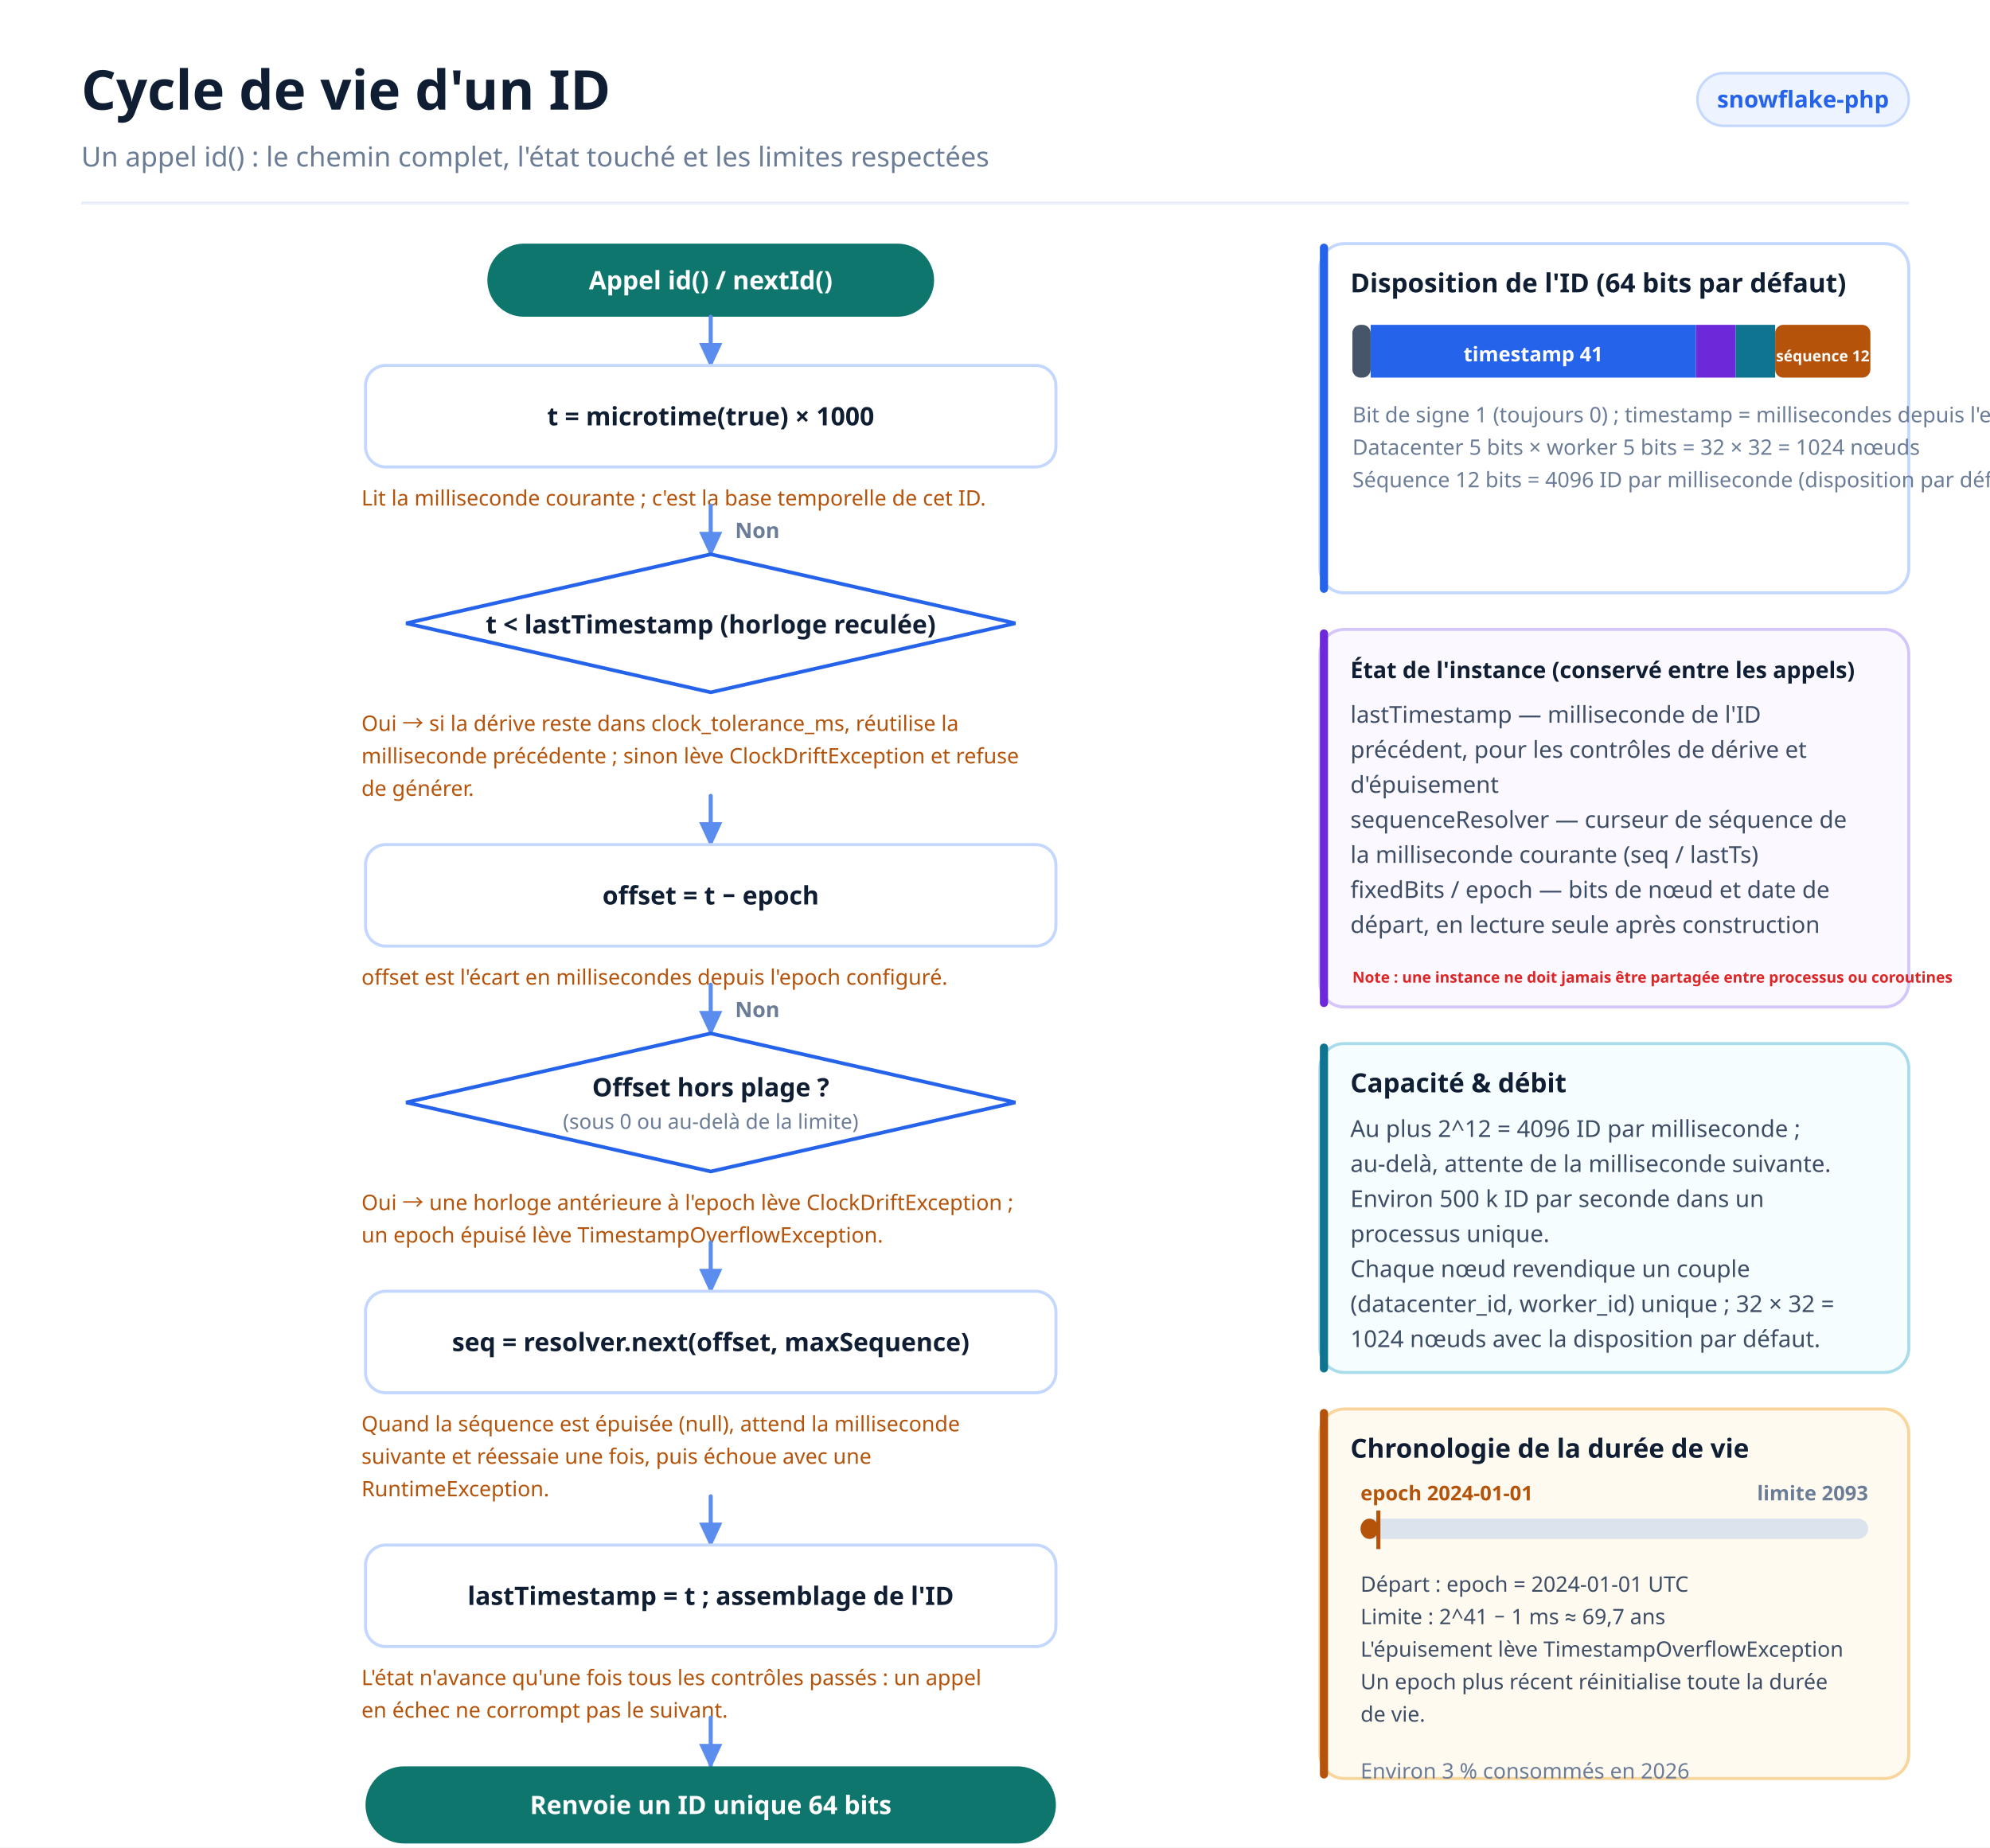
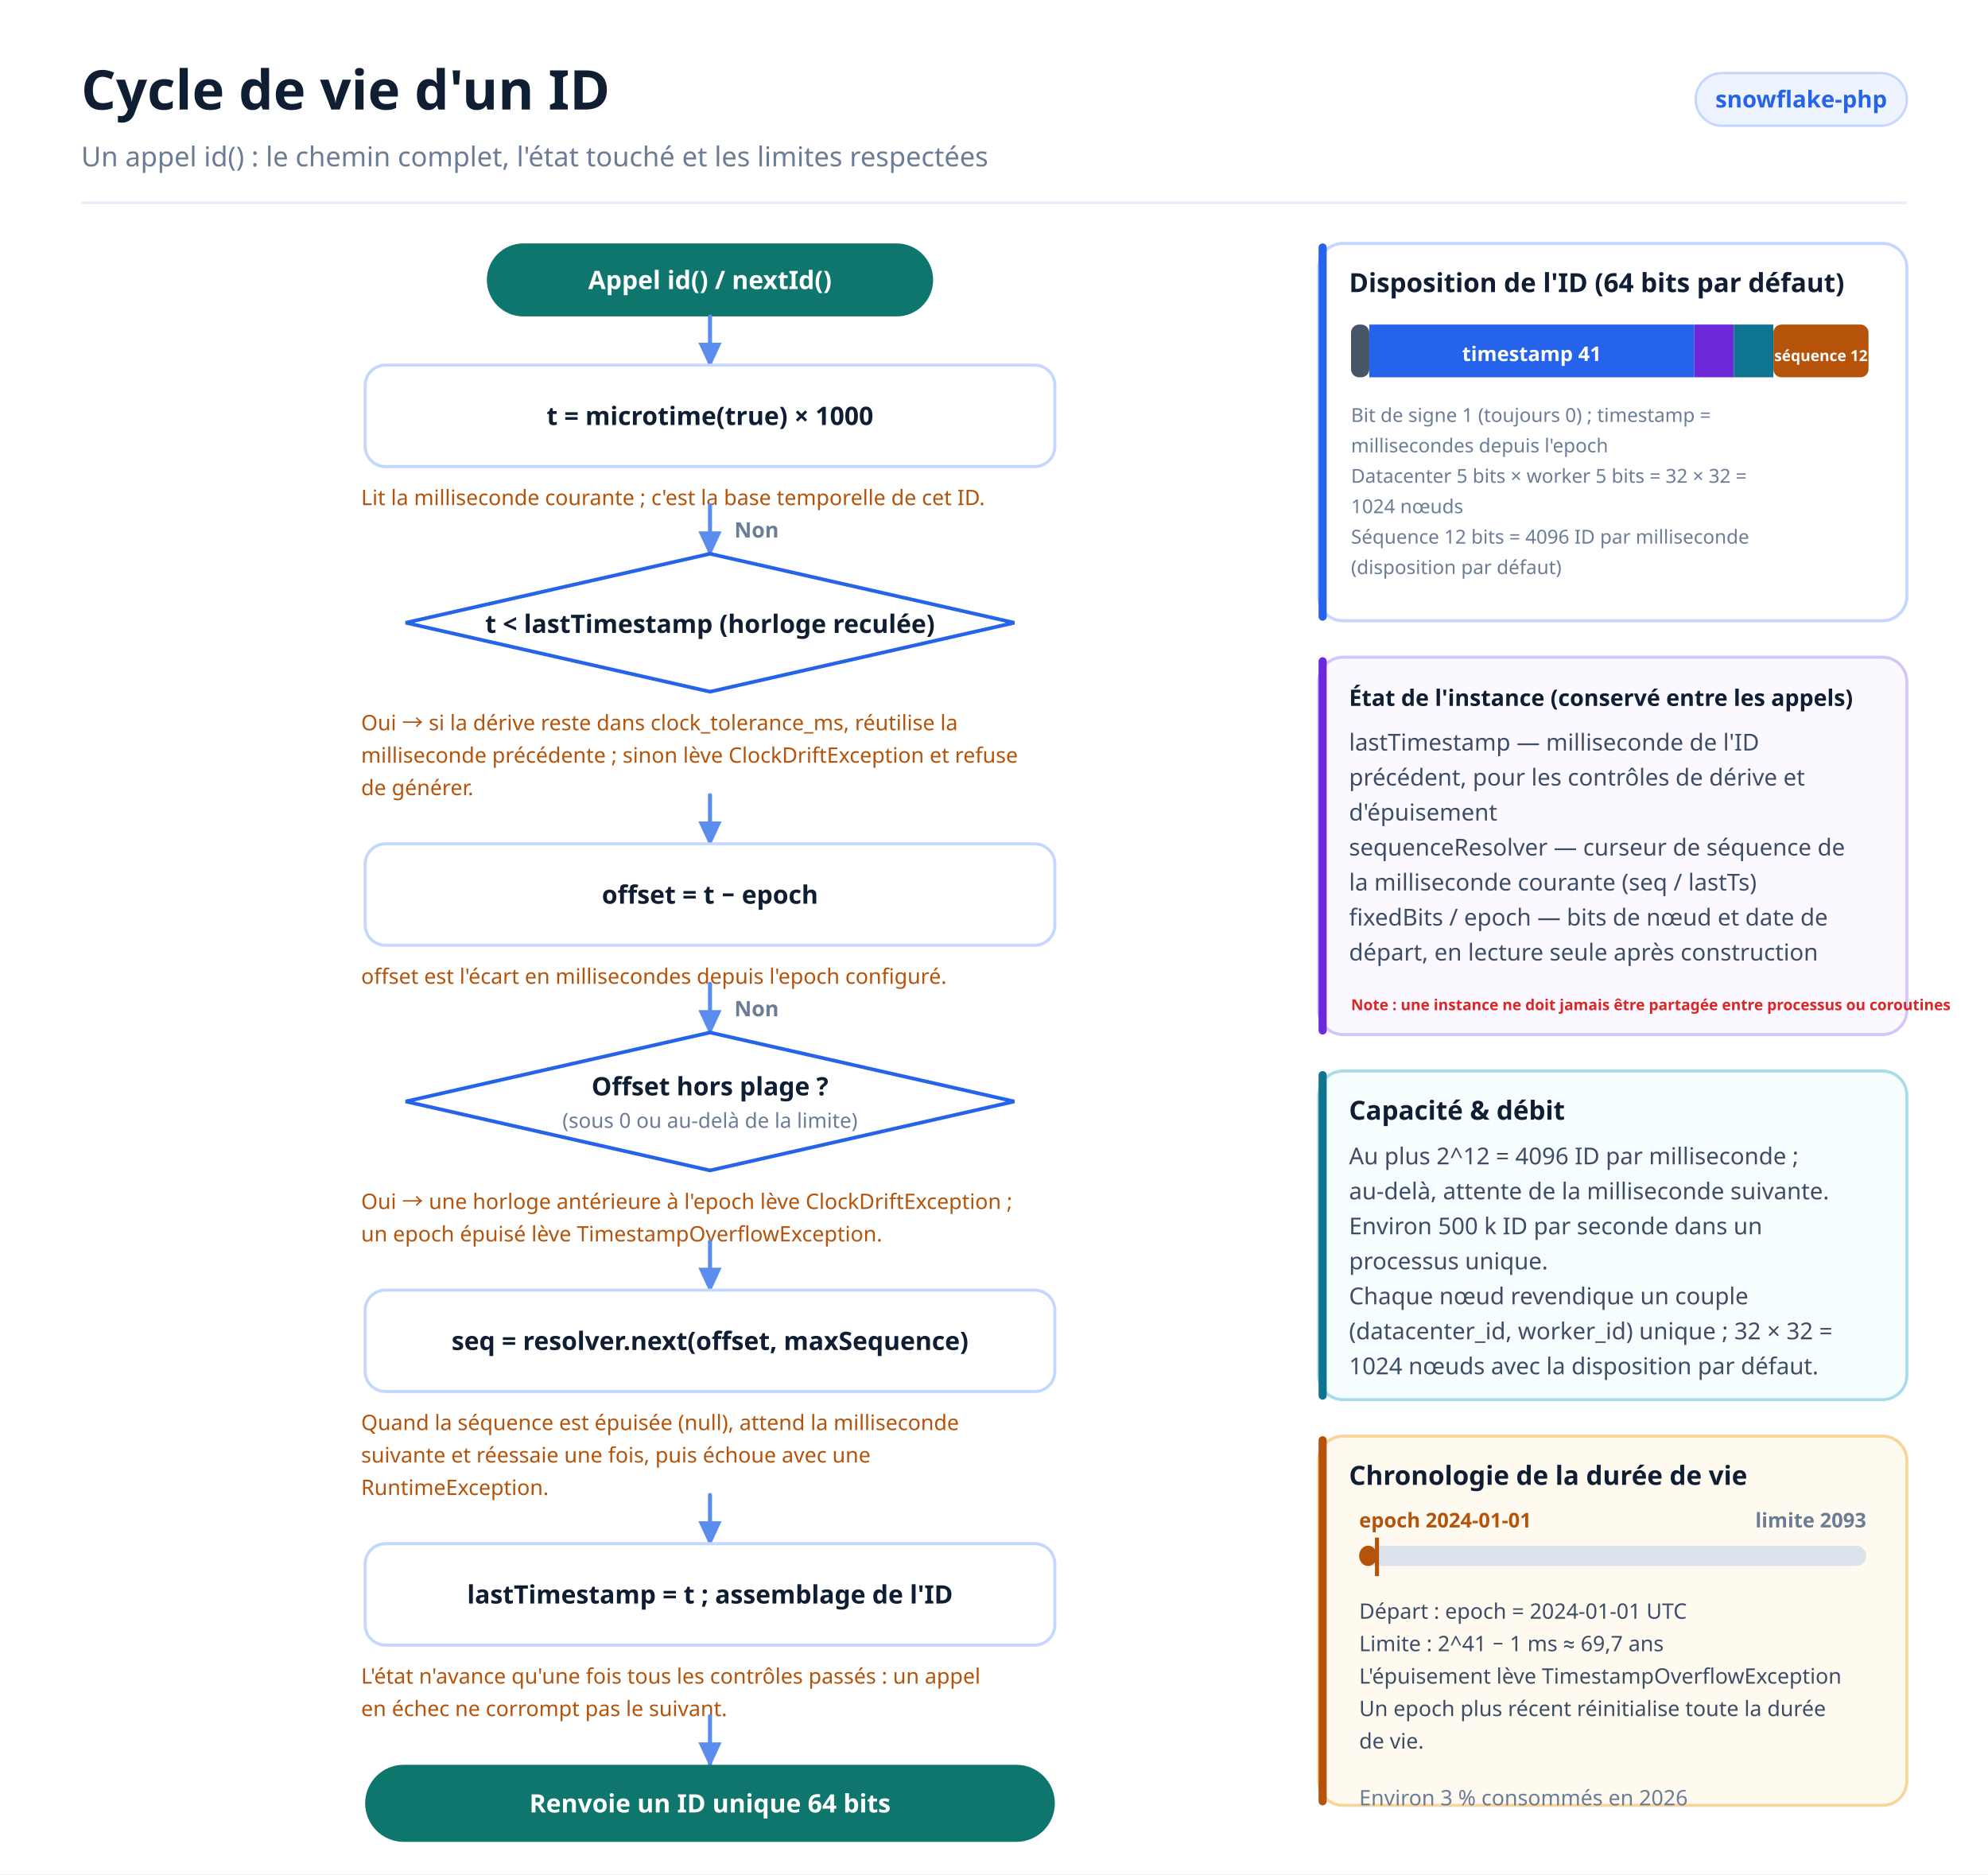
- <svg xmlns="http://www.w3.org/2000/svg" viewBox="0 0 980 910" width="980" height="910" role="img" font-family="-apple-system, BlinkMacSystemFont, 'Segoe UI', 'Noto Sans', 'PingFang SC', 'Hiragino Sans', 'Yu Gothic', 'Malgun Gothic', Roboto, 'Noto Sans CJK SC', 'Source Han Sans SC', 'Microsoft YaHei', 'Kohinoor Devanagari', 'Devanagari Sangam MN', 'Nirmala UI', 'Noto Sans Devanagari', 'Bangla MN', 'Bangla Sangam MN', 'Noto Sans Bengali', 'Geeza Pro', 'Noto Sans Arabic', Arial, sans-serif">
+ <svg xmlns="http://www.w3.org/2000/svg" viewBox="0 0 980 924" width="980" height="924" role="img" font-family="-apple-system, BlinkMacSystemFont, 'Segoe UI', 'Noto Sans', 'PingFang SC', 'Hiragino Sans', 'Yu Gothic', 'Malgun Gothic', Roboto, 'Noto Sans CJK SC', 'Source Han Sans SC', 'Microsoft YaHei', 'Kohinoor Devanagari', 'Devanagari Sangam MN', 'Nirmala UI', 'Noto Sans Devanagari', 'Bangla MN', 'Bangla Sangam MN', 'Noto Sans Bengali', 'Geeza Pro', 'Noto Sans Arabic', Arial, sans-serif">
  <defs>
    <marker id="mk-5b8def" viewBox="0 0 10 10" refX="8.5" refY="5" markerWidth="6.5" markerHeight="6.5" orient="auto">
      <path d="M0,0.6 L9.5,5 L0,9.4 z" fill="#5b8def" />
    </marker>
  </defs>
-   <rect width="980" height="910" fill="#ffffff" />
+   <rect width="980" height="924" fill="#ffffff" />
  <text x="40" y="54" font-size="27.0" fill="#0f1e33" font-weight="700">Cycle de vie d'un ID</text>
  <text x="40" y="82" font-size="13.5" fill="#6b7c96" font-weight="400">Un appel id() : le chemin complet, l'état touché et les limites respectées</text>
  <line x1="40.0" y1="100.0" x2="940.0" y2="100.0" stroke="#e8eefa" stroke-width="1.5" stroke-linecap="butt" />
  <rect x="835.9" y="36.0" width="104.1" height="26.0" rx="13" fill="#eef4ff" stroke="#c3d7ff" stroke-width="1.2" />
  <text x="887.937" y="53" font-size="11.5" fill="#2563eb" font-weight="600" text-anchor="middle">snowflake-php</text>
-   <rect x="650.0" y="120.0" width="290.0" height="172.0" rx="12" fill="#fff" stroke="#c3d7ff" stroke-width="1.5" />
-   <rect x="650.0" y="120.0" width="4.0" height="172.0" rx="2" fill="#2563eb" />
+   <rect x="650.0" y="120.0" width="290.0" height="186.0" rx="12" fill="#fff" stroke="#c3d7ff" stroke-width="1.5" />
+   <rect x="650.0" y="120.0" width="4.0" height="186.0" rx="2" fill="#2563eb" />
  <text x="665" y="144" font-size="13.0" fill="#0f1e33" font-weight="700">Disposition de l'ID (64 bits par défaut)</text>
  <rect x="666.0" y="160.0" width="9.0" height="26.0" rx="4" fill="#475569" />
  <rect x="675.0" y="160.0" width="160.2" height="26.0" rx="0" fill="#2563eb" />
  <text x="755.078" y="178" font-size="10.0" fill="#fff" font-weight="600" text-anchor="middle">timestamp 41</text>
  <rect x="835.2" y="160.0" width="19.5" height="26.0" rx="0" fill="#6d28d9" />
  <rect x="854.7" y="160.0" width="19.5" height="26.0" rx="0" fill="#0e7490" />
  <rect x="874.2" y="160.0" width="46.9" height="26.0" rx="4" fill="#b45309" />
  <text x="897.656" y="178" font-size="7.5" fill="#fff" font-weight="600" text-anchor="middle">séquence 12</text>
-   <text x="666" y="208" font-size="10.5" fill="#6b7c96" font-weight="400">Bit de signe 1 (toujours 0) ; timestamp = millisecondes depuis l'epoch</text>
-   <text x="666" y="224" font-size="10.5" fill="#6b7c96" font-weight="400">Datacenter 5 bits × worker 5 bits = 32 × 32 = 1024 nœuds</text>
-   <text x="666" y="240" font-size="10.5" fill="#6b7c96" font-weight="400">Séquence 12 bits = 4096 ID par milliseconde (disposition par défaut)</text>
-   <rect x="650.0" y="310.0" width="290.0" height="186.0" rx="12" fill="#fbf9ff" stroke="#d5c6fa" stroke-width="1.5" />
-   <rect x="650.0" y="310.0" width="4.0" height="186.0" rx="2" fill="#6d28d9" />
-   <text x="665" y="334" font-size="11.2" fill="#0f1e33" font-weight="700">État de l'instance (conservé entre les appels)</text>
-   <text x="665" y="356.0" font-size="11.5" fill="#3d4d66" font-weight="400">lastTimestamp — milliseconde de l'ID</text>
-   <text x="665" y="373.25" font-size="11.5" fill="#3d4d66" font-weight="400">précédent, pour les contrôles de dérive et</text>
-   <text x="665" y="390.5" font-size="11.5" fill="#3d4d66" font-weight="400">d'épuisement</text>
-   <text x="665" y="407.75" font-size="11.5" fill="#3d4d66" font-weight="400">sequenceResolver — curseur de séquence de</text>
-   <text x="665" y="425.0" font-size="11.5" fill="#3d4d66" font-weight="400">la milliseconde courante (seq / lastTs)</text>
-   <text x="665" y="442.25" font-size="11.5" fill="#3d4d66" font-weight="400">fixedBits / epoch — bits de nœud et date de</text>
-   <text x="665" y="459.5" font-size="11.5" fill="#3d4d66" font-weight="400">départ, en lecture seule après construction</text>
-   <text x="666" y="484" font-size="7.5" fill="#dc2626" font-weight="600">Note : une instance ne doit jamais être partagée entre processus ou coroutines</text>
-   <rect x="650.0" y="514.0" width="290.0" height="162.0" rx="12" fill="#f6fdfe" stroke="#a9dcea" stroke-width="1.5" />
-   <rect x="650.0" y="514.0" width="4.0" height="162.0" rx="2" fill="#0e7490" />
-   <text x="665" y="538" font-size="13.0" fill="#0f1e33" font-weight="700">Capacité &amp; débit</text>
-   <text x="665" y="560.0" font-size="11.5" fill="#3d4d66" font-weight="400">Au plus 2^12 = 4096 ID par milliseconde ;</text>
-   <text x="665" y="577.25" font-size="11.5" fill="#3d4d66" font-weight="400">au-delà, attente de la milliseconde suivante.</text>
-   <text x="665" y="594.5" font-size="11.5" fill="#3d4d66" font-weight="400">Environ 500 k ID par seconde dans un</text>
-   <text x="665" y="611.75" font-size="11.5" fill="#3d4d66" font-weight="400">processus unique.</text>
-   <text x="665" y="629.0" font-size="11.5" fill="#3d4d66" font-weight="400">Chaque nœud revendique un couple</text>
-   <text x="665" y="646.25" font-size="11.5" fill="#3d4d66" font-weight="400">(datacenter_id, worker_id) unique ; 32 × 32 =</text>
-   <text x="665" y="663.5" font-size="11.5" fill="#3d4d66" font-weight="400">1024 nœuds avec la disposition par défaut.</text>
-   <rect x="650.0" y="694.0" width="290.0" height="182.0" rx="12" fill="#fffaf0" stroke="#f7d59b" stroke-width="1.5" />
-   <rect x="650.0" y="694.0" width="4.0" height="182.0" rx="2" fill="#b45309" />
-   <text x="665" y="718" font-size="13.0" fill="#0f1e33" font-weight="700">Chronologie de la durée de vie</text>
-   <rect x="670.0" y="748.0" width="250.0" height="10.0" rx="5" fill="#dbe3ec" />
-   <rect x="670.0" y="748.0" width="8.8" height="10.0" rx="5" fill="#b45309" />
-   <line x1="678.8" y1="744.0" x2="678.8" y2="763.0" stroke="#b45309" stroke-width="2" stroke-linecap="butt" />
-   <text x="670" y="739" font-size="10.0" fill="#b45309" font-weight="600">epoch 2024-01-01</text>
-   <text x="920" y="739" font-size="10.0" fill="#6b7c96" font-weight="600" text-anchor="end">limite 2093</text>
-   <text x="670" y="784" font-size="10.5" fill="#3d4d66" font-weight="400">Départ : epoch = 2024-01-01 UTC</text>
-   <text x="670" y="800" font-size="10.5" fill="#3d4d66" font-weight="400">Limite : 2^41 − 1 ms ≈ 69,7 ans</text>
-   <text x="670" y="816" font-size="10.5" fill="#3d4d66" font-weight="400">L'épuisement lève TimestampOverflowException</text>
-   <text x="670" y="832" font-size="10.5" fill="#3d4d66" font-weight="400">Un epoch plus récent réinitialise toute la durée</text>
-   <text x="670" y="848" font-size="10.5" fill="#3d4d66" font-weight="400">de vie.</text>
-   <text x="670" y="876" font-size="10.5" fill="#3d4d66" text-anchor="start">
+   <text x="666" y="208" font-size="9.5" fill="#6b7c96" font-weight="400">Bit de signe 1 (toujours 0) ; timestamp =</text>
+   <text x="666" y="223" font-size="9.5" fill="#6b7c96" font-weight="400">millisecondes depuis l'epoch</text>
+   <text x="666" y="238" font-size="9.5" fill="#6b7c96" font-weight="400">Datacenter 5 bits × worker 5 bits = 32 × 32 =</text>
+   <text x="666" y="253" font-size="9.5" fill="#6b7c96" font-weight="400">1024 nœuds</text>
+   <text x="666" y="268" font-size="9.5" fill="#6b7c96" font-weight="400">Séquence 12 bits = 4096 ID par milliseconde</text>
+   <text x="666" y="283" font-size="9.5" fill="#6b7c96" font-weight="400">(disposition par défaut)</text>
+   <rect x="650.0" y="324.0" width="290.0" height="186.0" rx="12" fill="#fbf9ff" stroke="#d5c6fa" stroke-width="1.5" />
+   <rect x="650.0" y="324.0" width="4.0" height="186.0" rx="2" fill="#6d28d9" />
+   <text x="665" y="348" font-size="11.2" fill="#0f1e33" font-weight="700">État de l'instance (conservé entre les appels)</text>
+   <text x="665" y="370.0" font-size="11.5" fill="#3d4d66" font-weight="400">lastTimestamp — milliseconde de l'ID</text>
+   <text x="665" y="387.25" font-size="11.5" fill="#3d4d66" font-weight="400">précédent, pour les contrôles de dérive et</text>
+   <text x="665" y="404.5" font-size="11.5" fill="#3d4d66" font-weight="400">d'épuisement</text>
+   <text x="665" y="421.75" font-size="11.5" fill="#3d4d66" font-weight="400">sequenceResolver — curseur de séquence de</text>
+   <text x="665" y="439.0" font-size="11.5" fill="#3d4d66" font-weight="400">la milliseconde courante (seq / lastTs)</text>
+   <text x="665" y="456.25" font-size="11.5" fill="#3d4d66" font-weight="400">fixedBits / epoch — bits de nœud et date de</text>
+   <text x="665" y="473.5" font-size="11.5" fill="#3d4d66" font-weight="400">départ, en lecture seule après construction</text>
+   <text x="666" y="498" font-size="7.5" fill="#dc2626" font-weight="600">Note : une instance ne doit jamais être partagée entre processus ou coroutines</text>
+   <rect x="650.0" y="528.0" width="290.0" height="162.0" rx="12" fill="#f6fdfe" stroke="#a9dcea" stroke-width="1.5" />
+   <rect x="650.0" y="528.0" width="4.0" height="162.0" rx="2" fill="#0e7490" />
+   <text x="665" y="552" font-size="13.0" fill="#0f1e33" font-weight="700">Capacité &amp; débit</text>
+   <text x="665" y="574.0" font-size="11.5" fill="#3d4d66" font-weight="400">Au plus 2^12 = 4096 ID par milliseconde ;</text>
+   <text x="665" y="591.25" font-size="11.5" fill="#3d4d66" font-weight="400">au-delà, attente de la milliseconde suivante.</text>
+   <text x="665" y="608.5" font-size="11.5" fill="#3d4d66" font-weight="400">Environ 500 k ID par seconde dans un</text>
+   <text x="665" y="625.75" font-size="11.5" fill="#3d4d66" font-weight="400">processus unique.</text>
+   <text x="665" y="643.0" font-size="11.5" fill="#3d4d66" font-weight="400">Chaque nœud revendique un couple</text>
+   <text x="665" y="660.25" font-size="11.5" fill="#3d4d66" font-weight="400">(datacenter_id, worker_id) unique ; 32 × 32 =</text>
+   <text x="665" y="677.5" font-size="11.5" fill="#3d4d66" font-weight="400">1024 nœuds avec la disposition par défaut.</text>
+   <rect x="650.0" y="708.0" width="290.0" height="182.0" rx="12" fill="#fffaf0" stroke="#f7d59b" stroke-width="1.5" />
+   <rect x="650.0" y="708.0" width="4.0" height="182.0" rx="2" fill="#b45309" />
+   <text x="665" y="732" font-size="13.0" fill="#0f1e33" font-weight="700">Chronologie de la durée de vie</text>
+   <rect x="670.0" y="762.0" width="250.0" height="10.0" rx="5" fill="#dbe3ec" />
+   <rect x="670.0" y="762.0" width="8.8" height="10.0" rx="5" fill="#b45309" />
+   <line x1="678.8" y1="758.0" x2="678.8" y2="777.0" stroke="#b45309" stroke-width="2" stroke-linecap="butt" />
+   <text x="670" y="753" font-size="10.0" fill="#b45309" font-weight="600">epoch 2024-01-01</text>
+   <text x="920" y="753" font-size="10.0" fill="#6b7c96" font-weight="600" text-anchor="end">limite 2093</text>
+   <text x="670" y="798" font-size="10.5" fill="#3d4d66" font-weight="400">Départ : epoch = 2024-01-01 UTC</text>
+   <text x="670" y="814" font-size="10.5" fill="#3d4d66" font-weight="400">Limite : 2^41 − 1 ms ≈ 69,7 ans</text>
+   <text x="670" y="830" font-size="10.5" fill="#3d4d66" font-weight="400">L'épuisement lève TimestampOverflowException</text>
+   <text x="670" y="846" font-size="10.5" fill="#3d4d66" font-weight="400">Un epoch plus récent réinitialise toute la durée</text>
+   <text x="670" y="862" font-size="10.5" fill="#3d4d66" font-weight="400">de vie.</text>
+   <text x="670" y="890" font-size="10.5" fill="#3d4d66" text-anchor="start">
    <tspan fill="#6b7c96" font-weight="400">Environ 3 % consommés en 2026</tspan>
  </text>
  <rect x="240.0" y="120.0" width="220.0" height="36.0" rx="18.0" fill="#0f766e" />
  <text x="350.0" y="142.5" font-size="12.5" fill="#fff" font-weight="600" text-anchor="middle">Appel id() / nextId()</text>
  <path d="M350.0,156.0 L350.0,180.0" fill="none" stroke="#5b8def" stroke-width="2" stroke-linecap="round" marker-end="url(#mk-5b8def)" />
  <rect x="180.0" y="180.0" width="340.0" height="50.0" rx="10" fill="#fff" stroke="#c3d7ff" stroke-width="1.5" />
  <text x="350" y="209.5" font-size="12.5" fill="#0f1e33" font-weight="600" text-anchor="middle">t = microtime(true) × 1000</text>
  <text x="178" y="249" font-size="10.5" fill="#b45309" font-weight="400">Lit la milliseconde courante ; c'est la base temporelle de cet ID.</text>
  <path d="M350.0,249.0 L350.0,273.0" fill="none" stroke="#5b8def" stroke-width="2" stroke-linecap="round" marker-end="url(#mk-5b8def)" />
  <text x="362" y="265.0" font-size="10.5" fill="#6b7c96" font-weight="600">Non</text>
  <polygon points="350,273.0 500.0,307.0 350,341.0 200.0,307.0" fill="#fff" stroke="#2563eb" stroke-width="1.8" />
  <text x="350" y="312.0" font-size="12.5" fill="#0f1e33" font-weight="600" text-anchor="middle">t &lt; lastTimestamp (horloge reculée)</text>
  <text x="178" y="360" font-size="10.5" fill="#b45309" font-weight="400">Oui → si la dérive reste dans clock_tolerance_ms, réutilise la</text>
  <text x="178" y="376" font-size="10.5" fill="#b45309" font-weight="400">milliseconde précédente ; sinon lève ClockDriftException et refuse</text>
  <text x="178" y="392" font-size="10.5" fill="#b45309" font-weight="400">de générer.</text>
  <path d="M350.0,392.0 L350.0,416.0" fill="none" stroke="#5b8def" stroke-width="2" stroke-linecap="round" marker-end="url(#mk-5b8def)" />
  <rect x="180.0" y="416.0" width="340.0" height="50.0" rx="10" fill="#fff" stroke="#c3d7ff" stroke-width="1.5" />
  <text x="350" y="445.5" font-size="12.5" fill="#0f1e33" font-weight="600" text-anchor="middle">offset = t − epoch</text>
  <text x="178" y="485" font-size="10.5" fill="#b45309" font-weight="400">offset est l'écart en millisecondes depuis l'epoch configuré.</text>
  <path d="M350.0,485.0 L350.0,509.0" fill="none" stroke="#5b8def" stroke-width="2" stroke-linecap="round" marker-end="url(#mk-5b8def)" />
  <text x="362" y="501.0" font-size="10.5" fill="#6b7c96" font-weight="600">Non</text>
  <polygon points="350,509.0 500.0,543.0 350,577.0 200.0,543.0" fill="#fff" stroke="#2563eb" stroke-width="1.8" />
  <text x="350" y="540.0" font-size="12.5" fill="#0f1e33" font-weight="600" text-anchor="middle">Offset hors plage ?</text>
  <text x="350" y="556.0" font-size="10.2" fill="#6b7c96" font-weight="400" text-anchor="middle">(sous 0 ou au-delà de la limite)</text>
  <text x="178" y="596" font-size="10.5" fill="#b45309" font-weight="400">Oui → une horloge antérieure à l'epoch lève ClockDriftException ;</text>
  <text x="178" y="612" font-size="10.5" fill="#b45309" font-weight="400">un epoch épuisé lève TimestampOverflowException.</text>
  <path d="M350.0,612.0 L350.0,636.0" fill="none" stroke="#5b8def" stroke-width="2" stroke-linecap="round" marker-end="url(#mk-5b8def)" />
  <rect x="180.0" y="636.0" width="340.0" height="50.0" rx="10" fill="#fff" stroke="#c3d7ff" stroke-width="1.5" />
  <text x="350" y="665.5" font-size="12.5" fill="#0f1e33" font-weight="600" text-anchor="middle">seq = resolver.next(offset, maxSequence)</text>
  <text x="178" y="705" font-size="10.5" fill="#b45309" font-weight="400">Quand la séquence est épuisée (null), attend la milliseconde</text>
  <text x="178" y="721" font-size="10.5" fill="#b45309" font-weight="400">suivante et réessaie une fois, puis échoue avec une</text>
  <text x="178" y="737" font-size="10.5" fill="#b45309" font-weight="400">RuntimeException.</text>
  <path d="M350.0,737.0 L350.0,761.0" fill="none" stroke="#5b8def" stroke-width="2" stroke-linecap="round" marker-end="url(#mk-5b8def)" />
  <rect x="180.0" y="761.0" width="340.0" height="50.0" rx="10" fill="#fff" stroke="#c3d7ff" stroke-width="1.5" />
  <text x="350" y="790.5" font-size="12.5" fill="#0f1e33" font-weight="600" text-anchor="middle">lastTimestamp = t ; assemblage de l'ID</text>
  <text x="178" y="830" font-size="10.5" fill="#b45309" font-weight="400">L'état n'avance qu'une fois tous les contrôles passés : un appel</text>
  <text x="178" y="846" font-size="10.5" fill="#b45309" font-weight="400">en échec ne corrompt pas le suivant.</text>
  <path d="M350.0,846.0 L350.0,870.0" fill="none" stroke="#5b8def" stroke-width="2" stroke-linecap="round" marker-end="url(#mk-5b8def)" />
  <rect x="180.0" y="870.0" width="340.0" height="38.0" rx="19.0" fill="#0f766e" />
  <text x="350.0" y="893.5" font-size="12.5" fill="#fff" font-weight="600" text-anchor="middle">Renvoie un ID unique 64 bits</text>
</svg>
